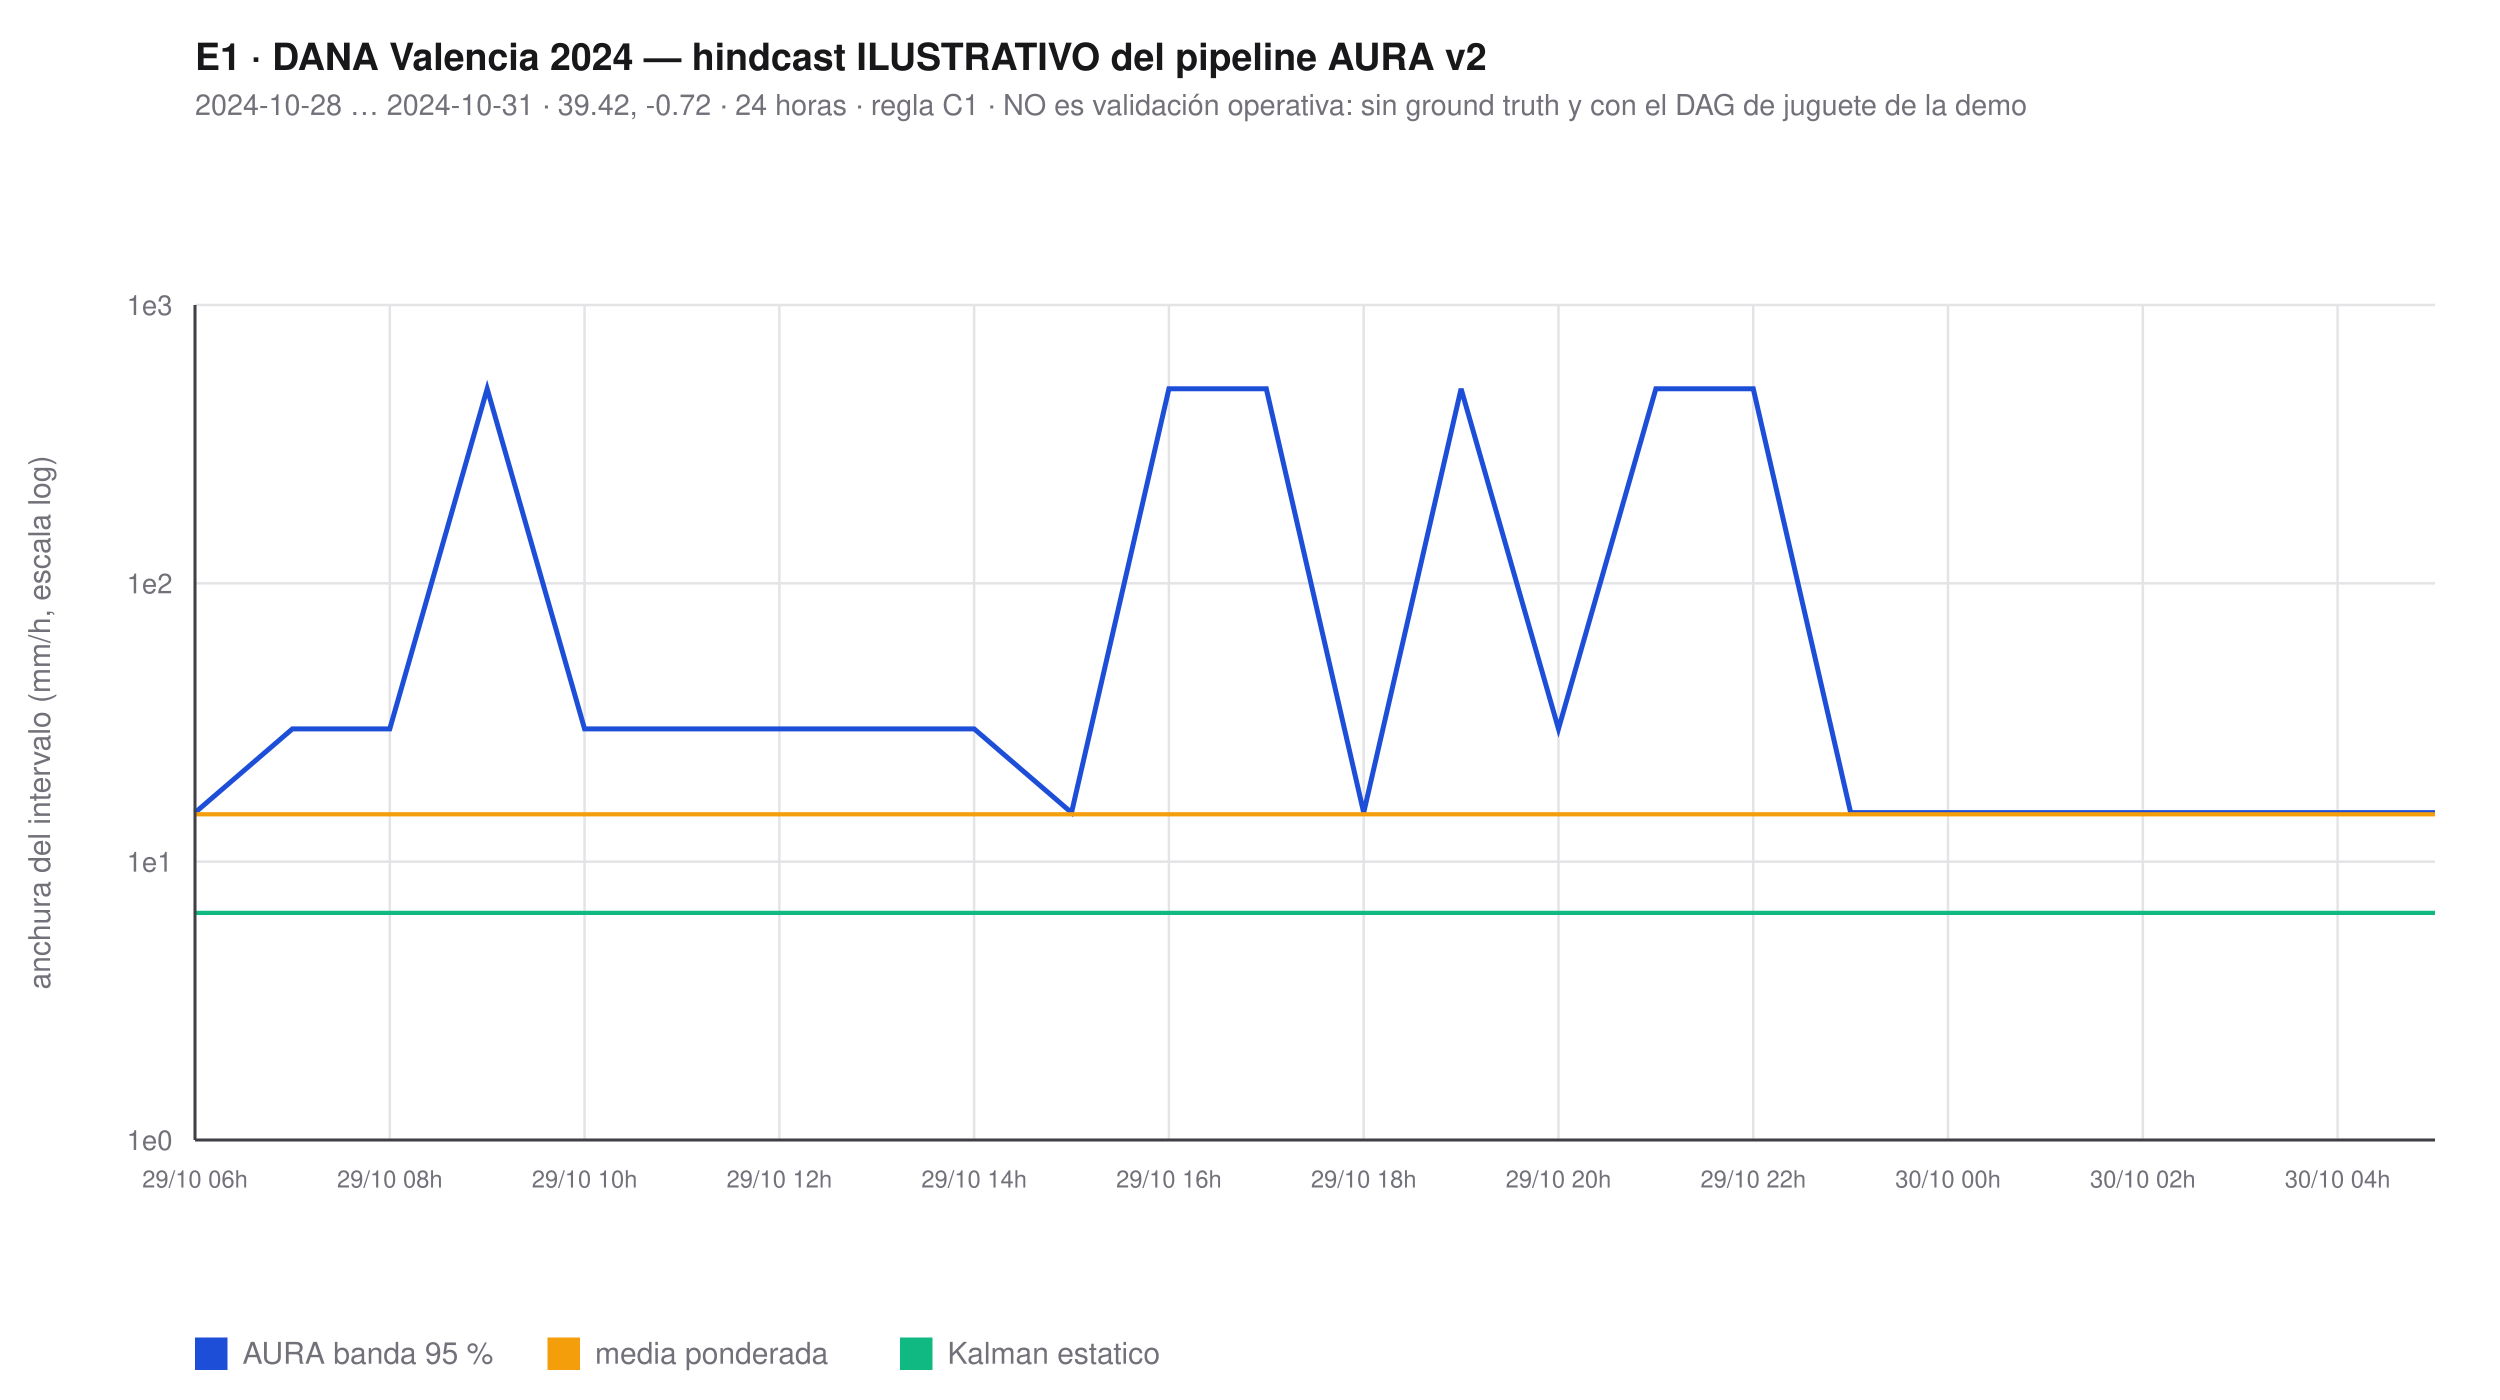
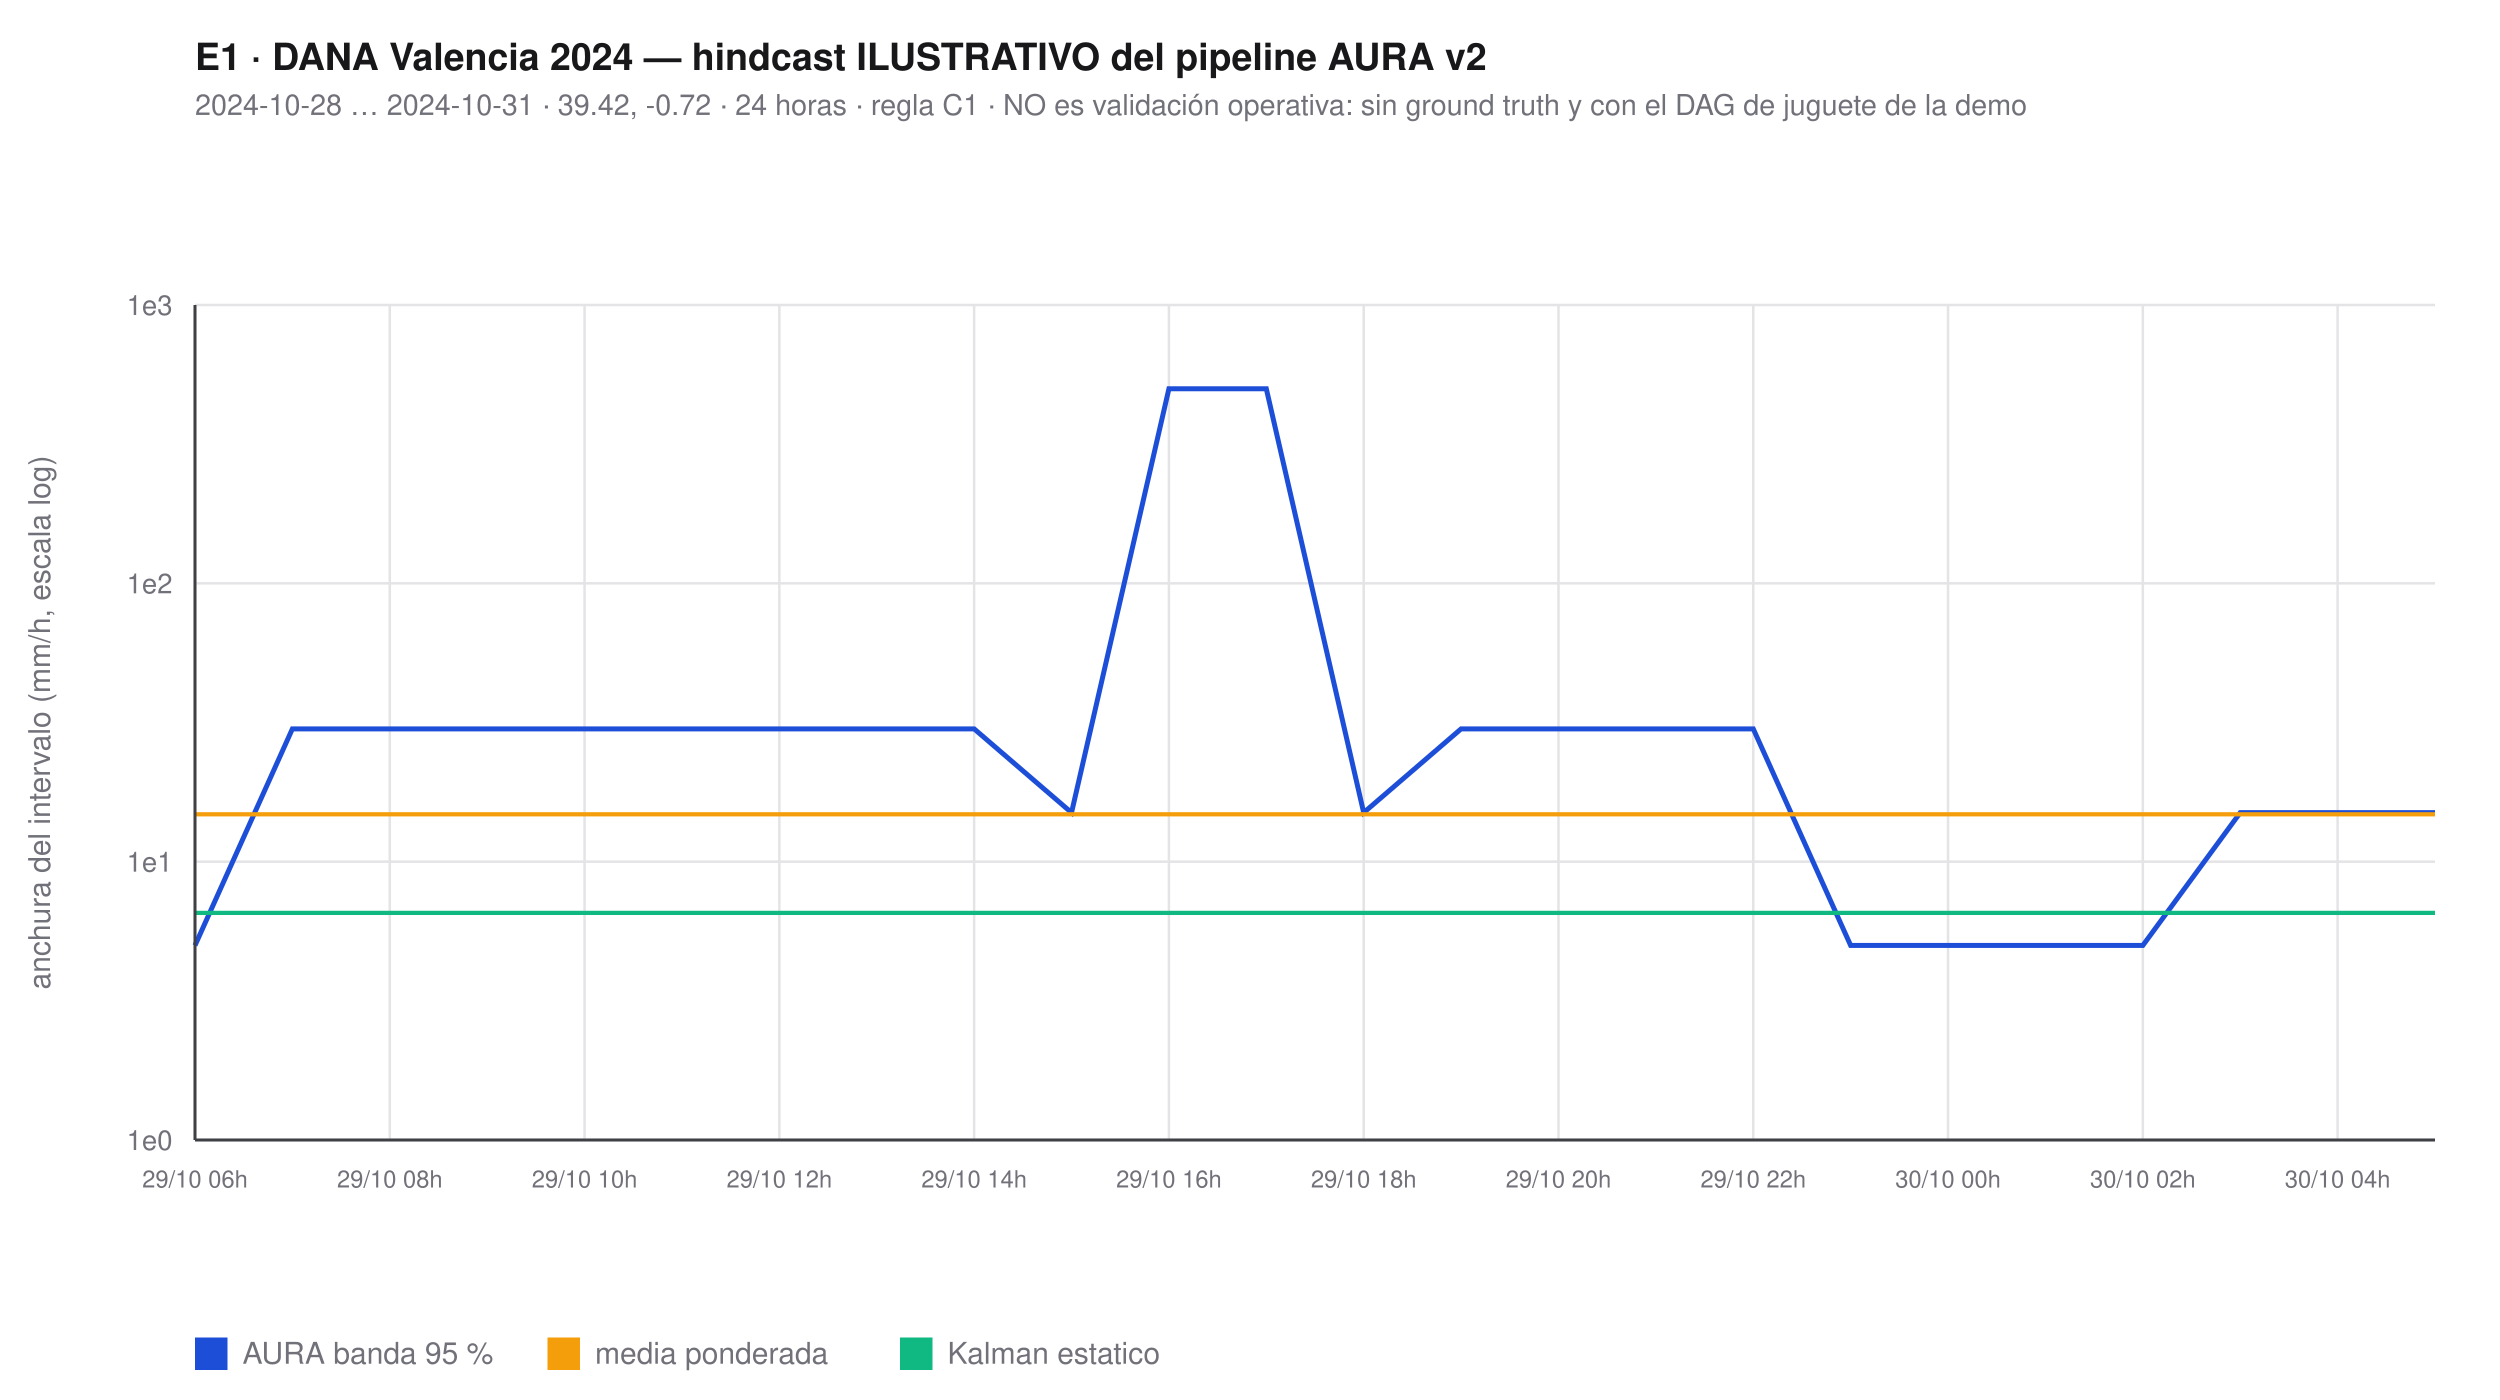
<svg xmlns="http://www.w3.org/2000/svg" width="1000" height="560" viewBox="0 0 1000 560" role="img" aria-labelledby="t d">
  <rect width="1000" height="560" fill="#ffffff" />
  <line x1="78.000" y1="456.000" x2="974.000" y2="456.000" stroke="#e4e4e7" stroke-width="1" />
  <text x="69.000" y="460.000" font-family="Helvetica, Arial, sans-serif" font-size="11" text-anchor="end" fill="#71717a" font-weight="normal">1e0</text>
  <line x1="78.000" y1="344.667" x2="974.000" y2="344.667" stroke="#e4e4e7" stroke-width="1" />
  <text x="69.000" y="348.667" font-family="Helvetica, Arial, sans-serif" font-size="11" text-anchor="end" fill="#71717a" font-weight="normal">1e1</text>
  <line x1="78.000" y1="233.333" x2="974.000" y2="233.333" stroke="#e4e4e7" stroke-width="1" />
  <text x="69.000" y="237.333" font-family="Helvetica, Arial, sans-serif" font-size="11" text-anchor="end" fill="#71717a" font-weight="normal">1e2</text>
  <line x1="78.000" y1="122.000" x2="974.000" y2="122.000" stroke="#e4e4e7" stroke-width="1" />
  <text x="69.000" y="126.000" font-family="Helvetica, Arial, sans-serif" font-size="11" text-anchor="end" fill="#71717a" font-weight="normal">1e3</text>
  <line x1="78.000" y1="122.000" x2="78.000" y2="456.000" stroke="#e4e4e7" stroke-width="1" />
  <text x="78.000" y="475.000" font-family="Helvetica, Arial, sans-serif" font-size="9.5" text-anchor="middle" fill="#71717a" font-weight="normal">29/10 06h</text>
  <line x1="155.913" y1="122.000" x2="155.913" y2="456.000" stroke="#e4e4e7" stroke-width="1" />
  <text x="155.913" y="475.000" font-family="Helvetica, Arial, sans-serif" font-size="9.5" text-anchor="middle" fill="#71717a" font-weight="normal">29/10 08h</text>
  <line x1="233.826" y1="122.000" x2="233.826" y2="456.000" stroke="#e4e4e7" stroke-width="1" />
  <text x="233.826" y="475.000" font-family="Helvetica, Arial, sans-serif" font-size="9.5" text-anchor="middle" fill="#71717a" font-weight="normal">29/10 10h</text>
  <line x1="311.739" y1="122.000" x2="311.739" y2="456.000" stroke="#e4e4e7" stroke-width="1" />
  <text x="311.739" y="475.000" font-family="Helvetica, Arial, sans-serif" font-size="9.5" text-anchor="middle" fill="#71717a" font-weight="normal">29/10 12h</text>
  <line x1="389.652" y1="122.000" x2="389.652" y2="456.000" stroke="#e4e4e7" stroke-width="1" />
  <text x="389.652" y="475.000" font-family="Helvetica, Arial, sans-serif" font-size="9.5" text-anchor="middle" fill="#71717a" font-weight="normal">29/10 14h</text>
  <line x1="467.565" y1="122.000" x2="467.565" y2="456.000" stroke="#e4e4e7" stroke-width="1" />
  <text x="467.565" y="475.000" font-family="Helvetica, Arial, sans-serif" font-size="9.5" text-anchor="middle" fill="#71717a" font-weight="normal">29/10 16h</text>
  <line x1="545.478" y1="122.000" x2="545.478" y2="456.000" stroke="#e4e4e7" stroke-width="1" />
  <text x="545.478" y="475.000" font-family="Helvetica, Arial, sans-serif" font-size="9.5" text-anchor="middle" fill="#71717a" font-weight="normal">29/10 18h</text>
  <line x1="623.391" y1="122.000" x2="623.391" y2="456.000" stroke="#e4e4e7" stroke-width="1" />
  <text x="623.391" y="475.000" font-family="Helvetica, Arial, sans-serif" font-size="9.5" text-anchor="middle" fill="#71717a" font-weight="normal">29/10 20h</text>
  <line x1="701.304" y1="122.000" x2="701.304" y2="456.000" stroke="#e4e4e7" stroke-width="1" />
  <text x="701.304" y="475.000" font-family="Helvetica, Arial, sans-serif" font-size="9.5" text-anchor="middle" fill="#71717a" font-weight="normal">29/10 22h</text>
  <line x1="779.217" y1="122.000" x2="779.217" y2="456.000" stroke="#e4e4e7" stroke-width="1" />
  <text x="779.217" y="475.000" font-family="Helvetica, Arial, sans-serif" font-size="9.5" text-anchor="middle" fill="#71717a" font-weight="normal">30/10 00h</text>
  <line x1="857.130" y1="122.000" x2="857.130" y2="456.000" stroke="#e4e4e7" stroke-width="1" />
  <text x="857.130" y="475.000" font-family="Helvetica, Arial, sans-serif" font-size="9.5" text-anchor="middle" fill="#71717a" font-weight="normal">30/10 02h</text>
  <line x1="935.043" y1="122.000" x2="935.043" y2="456.000" stroke="#e4e4e7" stroke-width="1" />
  <text x="935.043" y="475.000" font-family="Helvetica, Arial, sans-serif" font-size="9.5" text-anchor="middle" fill="#71717a" font-weight="normal">30/10 04h</text>
-   <polyline points="78.000,325.062 116.957,291.547 155.913,291.547 194.870,155.515 233.826,291.547 272.783,291.547 311.739,291.547 350.696,291.547 389.652,291.547 428.609,325.062 467.565,155.515 506.522,155.515 545.478,325.062 584.435,155.515 623.391,291.547 662.348,155.515 701.304,155.515 740.261,325.062 779.217,325.062 818.174,325.062 857.130,325.062 896.087,325.062 935.043,325.062 974.000,325.062" fill="none" stroke="#1d4ed8" stroke-width="2" />
+   <polyline points="78.000,378.181 116.957,291.547 155.913,291.547 194.870,291.547 233.826,291.547 272.783,291.547 311.739,291.547 350.696,291.547 389.652,291.547 428.609,325.062 467.565,155.515 506.522,155.515 545.478,325.062 584.435,291.547 623.391,291.547 662.348,291.547 701.304,291.547 740.261,378.181 779.217,378.181 818.174,378.181 857.130,378.181 896.087,325.062 935.043,325.062 974.000,325.062" fill="none" stroke="#1d4ed8" stroke-width="2" />
  <polyline points="78.000,325.720 116.957,325.720 155.913,325.720 194.870,325.720 233.826,325.720 272.783,325.720 311.739,325.720 350.696,325.720 389.652,325.720 428.609,325.720 467.565,325.720 506.522,325.720 545.478,325.720 584.435,325.720 623.391,325.720 662.348,325.720 701.304,325.720 740.261,325.720 779.217,325.720 818.174,325.720 857.130,325.720 896.087,325.720 935.043,325.720 974.000,325.720" fill="none" stroke="#f59e0b" stroke-width="1.7" />
  <polyline points="78.000,365.157 116.957,365.157 155.913,365.157 194.870,365.157 233.826,365.157 272.783,365.157 311.739,365.157 350.696,365.157 389.652,365.157 428.609,365.157 467.565,365.157 506.522,365.157 545.478,365.157 584.435,365.157 623.391,365.157 662.348,365.157 701.304,365.157 740.261,365.157 779.217,365.157 818.174,365.157 857.130,365.157 896.087,365.157 935.043,365.157 974.000,365.157" fill="none" stroke="#10b981" stroke-width="1.7" />
  <line x1="78.000" y1="122.000" x2="78.000" y2="456.000" stroke="#3f3f46" stroke-width="1.2" />
  <line x1="78.000" y1="456.000" x2="974.000" y2="456.000" stroke="#3f3f46" stroke-width="1.2" />
  <text x="78.000" y="28.000" font-family="Helvetica, Arial, sans-serif" font-size="15" text-anchor="start" fill="#18181b" font-weight="bold">E1 · DANA Valencia 2024 — hindcast ILUSTRATIVO del pipeline AURA v2</text>
  <text x="78.000" y="46.000" font-family="Helvetica, Arial, sans-serif" font-size="11.5" text-anchor="start" fill="#71717a" font-weight="normal">2024-10-28 … 2024-10-31 · 39.42, -0.72 · 24 horas · regla C1 · NO es validación operativa: sin ground truth y con el DAG de juguete de la demo</text>
  <text transform="translate(20 289.000) rotate(-90)" font-family="Helvetica, Arial, sans-serif" font-size="12" text-anchor="middle" fill="#71717a">anchura del intervalo (mm/h, escala log)</text>
  <rect x="78.000" y="535.000" width="13.000" height="13.000" fill="#1d4ed8" />
  <text x="97.000" y="545.500" font-family="Helvetica, Arial, sans-serif" font-size="12" text-anchor="start" fill="#71717a" font-weight="normal">AURA banda 95 %</text>
  <rect x="219.000" y="535.000" width="13.000" height="13.000" fill="#f59e0b" />
  <text x="238.000" y="545.500" font-family="Helvetica, Arial, sans-serif" font-size="12" text-anchor="start" fill="#71717a" font-weight="normal">media ponderada</text>
  <rect x="360.000" y="535.000" width="13.000" height="13.000" fill="#10b981" />
  <text x="379.000" y="545.500" font-family="Helvetica, Arial, sans-serif" font-size="12" text-anchor="start" fill="#71717a" font-weight="normal">Kalman estatico</text>
</svg>
